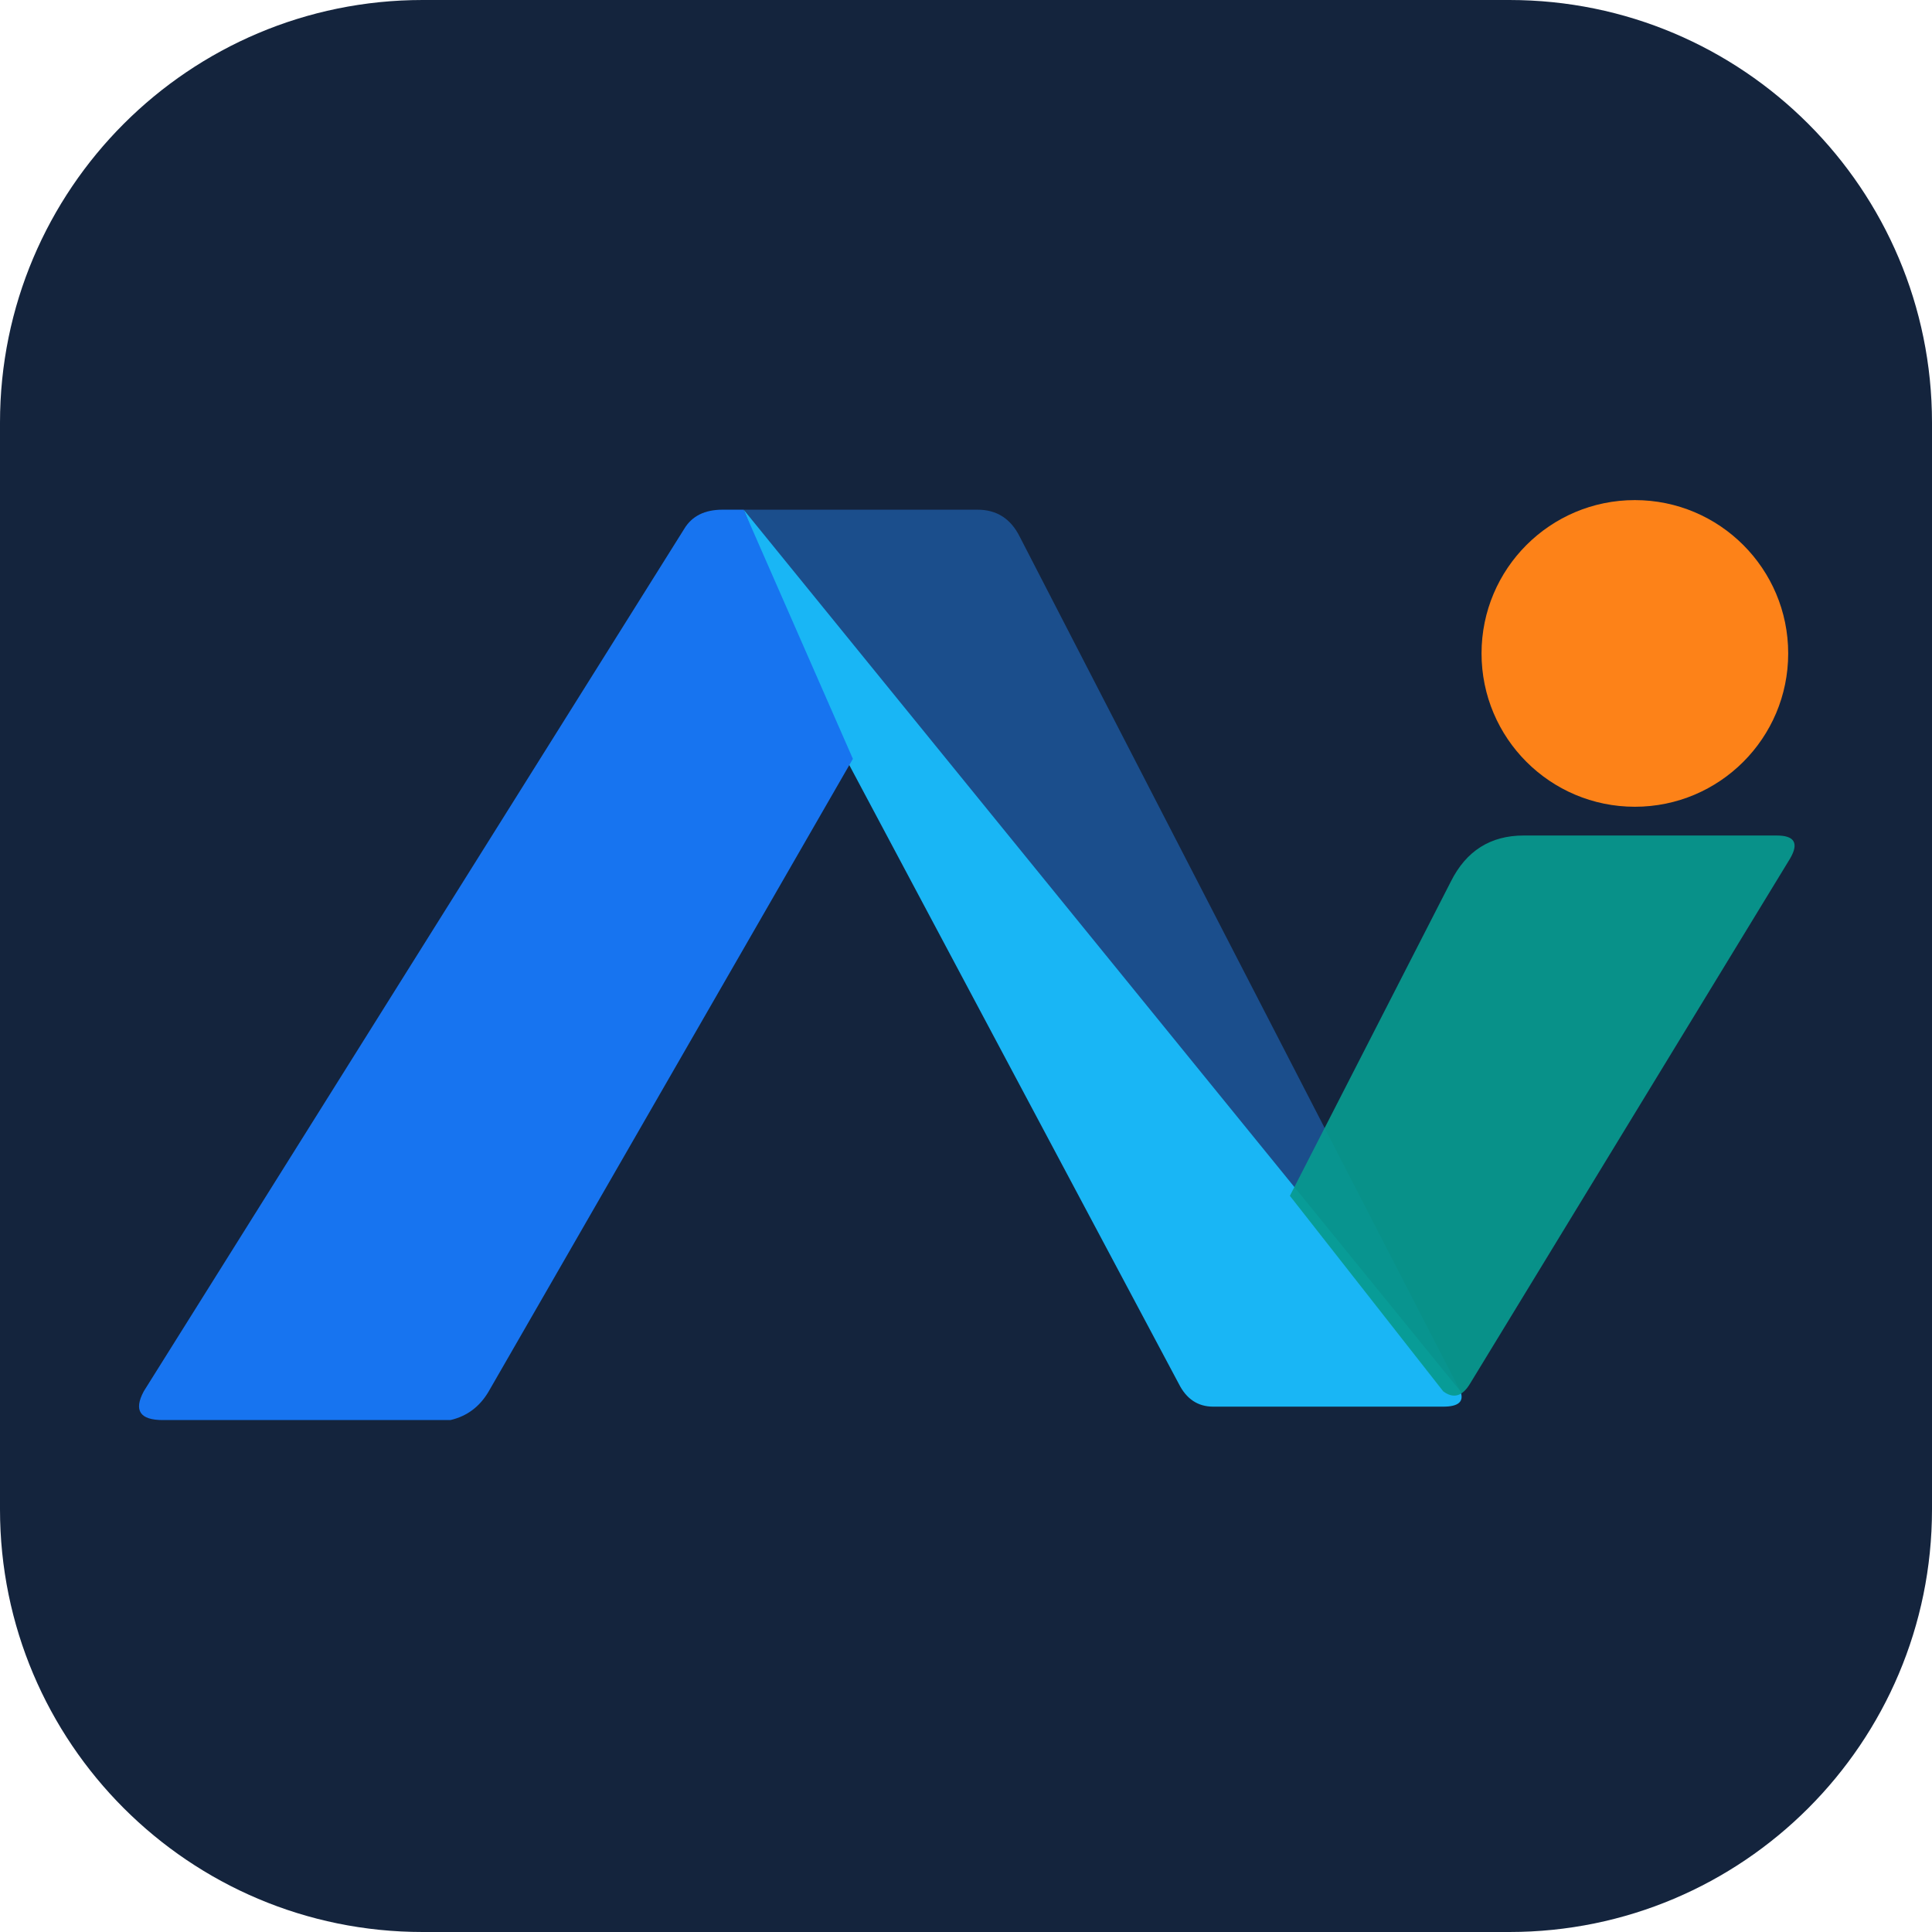
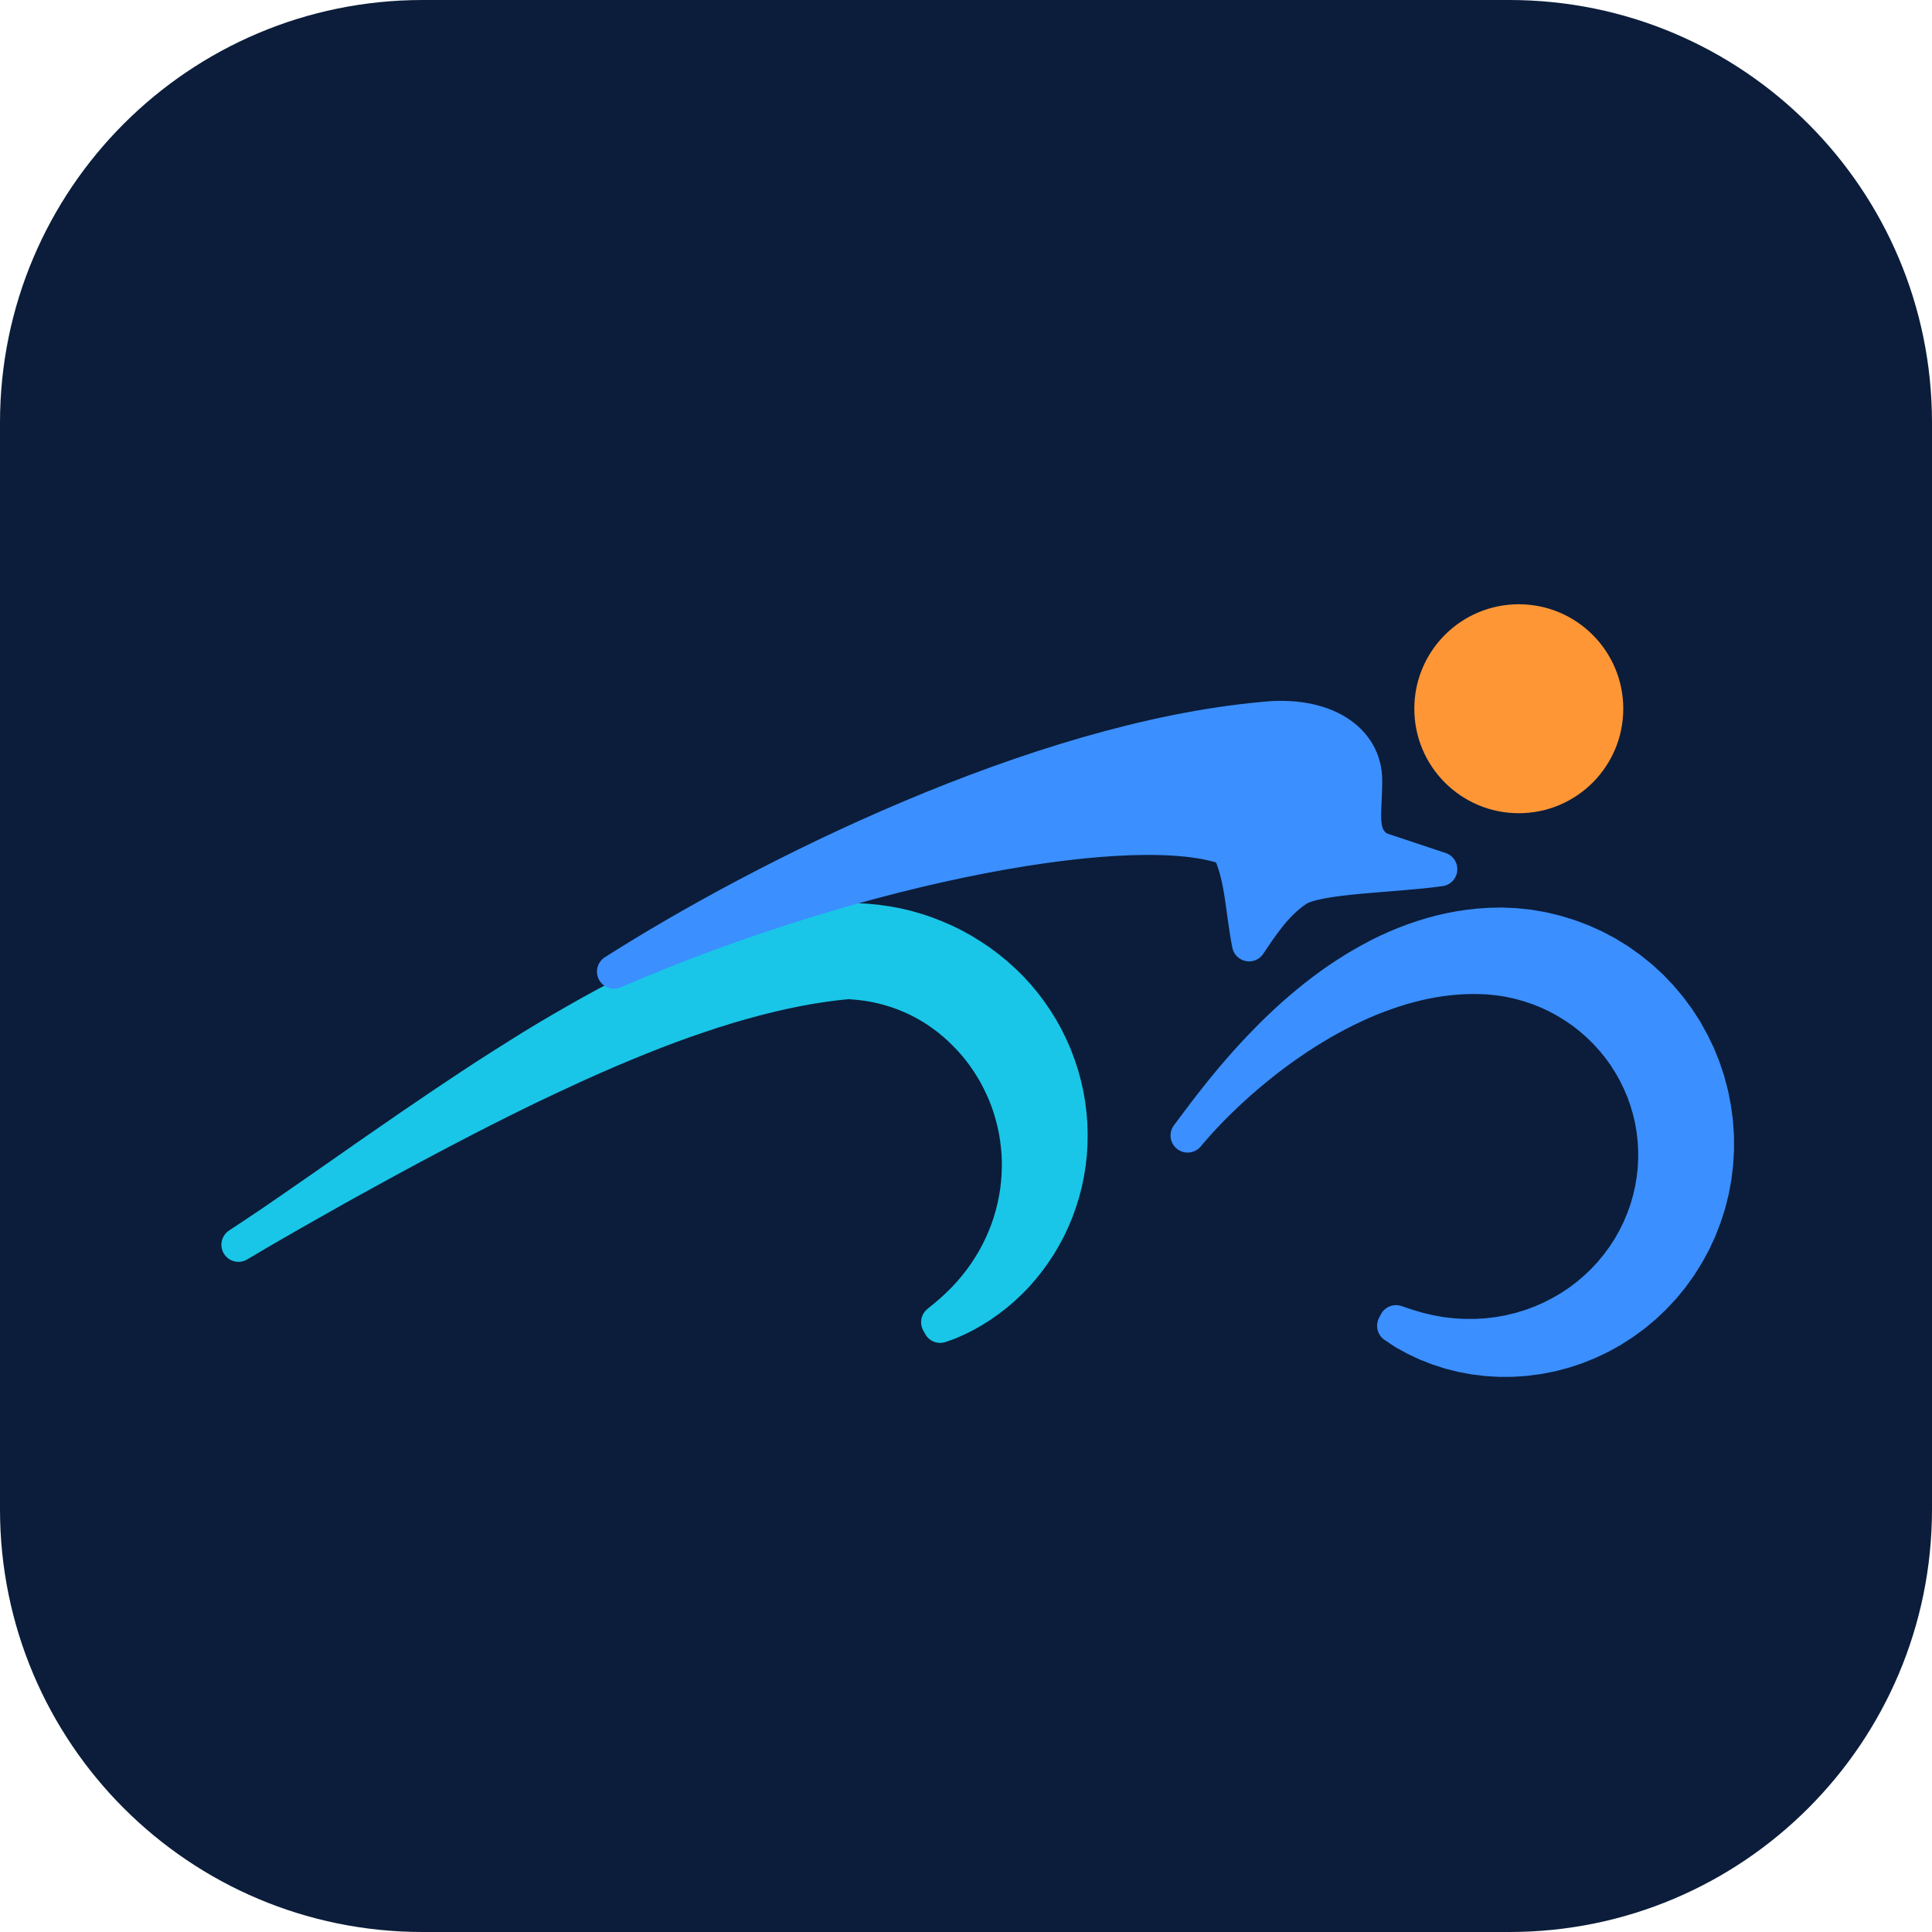
<svg xmlns="http://www.w3.org/2000/svg" viewBox="0 0 64 64">
-   <rect width="64" height="64" rx="14" fill="#14243D" />
-   <g transform="translate(4 16.63) scale(0.06349) translate(-58 -58)">
-     <path d="M383 62 L505 62 Q520 62 527 76 L757 522 L622 528 Z" fill="#1B4E8C" />
-     <path d="M383 62 L757 522 Q760 530 748 530 L628 530 Q616 530 610 518 L430 180 Z" fill="#19B6F5" />
-     <path d="M80 537 Q62 537 70 522 L352 72 Q358 62 372 62 L383 62 L440 192 L250 522 Q243 534 230 537 Z" fill="#1774F0" />
-     <path d="M790 232 L922 232 Q936 232 929 244 L762 518 Q756 528 748 522 L668 420 L752 256 Q764 232 790 232 Z" fill="#079A8F" opacity="0.92" />
-     <circle cx="848" cy="137" r="80" fill="#FD8218" />
+   <rect width="64" height="64" rx="14" fill="#0B1D3A" />
+   <g transform="translate(-16.53,15.90) scale(0.2262)">
+     <path fill="#19C6E8" stroke="#19C6E8" stroke-width="5" stroke-linejoin="round" d="M108.00,112.00 L110.43,110.56 L112.87,109.14 L115.31,107.74 L117.75,106.35 L120.18,104.98 L122.61,103.61 L125.03,102.27 L127.45,100.94 L129.86,99.62 L132.26,98.32 L134.65,97.04 L137.03,95.78 L139.40,94.54 L141.76,93.32 L144.11,92.12 L146.44,90.95 L148.76,89.80 L151.07,88.68 L153.37,87.59 L155.65,86.53 L157.91,85.49 L160.16,84.49 L162.39,83.52 L164.61,82.59 L166.81,81.69 L168.99,80.83 L171.15,80.01 L173.30,79.23 L175.43,78.50 L177.53,77.80 L179.62,77.15 L181.69,76.55 L183.74,75.99 L185.77,75.48 L187.78,75.02 L189.76,74.61 L191.73,74.25 L193.67,73.95 L195.60,73.70 L197.31,73.52 L198.08,73.58 L199.16,73.68 L200.23,73.82 L201.29,74.01 L202.34,74.24 L203.38,74.52 L204.41,74.84 L205.42,75.20 L206.41,75.61 L207.39,76.05 L208.34,76.54 L209.28,77.07 L210.19,77.64 L211.07,78.25 L211.93,78.89 L212.76,79.57 L213.56,80.28 L214.33,81.03 L215.08,81.80 L215.79,82.60 L216.47,83.43 L217.12,84.29 L217.73,85.18 L218.31,86.09 L218.86,87.02 L219.36,87.98 L219.83,88.96 L220.27,89.96 L220.66,90.98 L221.01,92.01 L221.32,93.07 L221.59,94.13 L221.82,95.22 L222.00,96.31 L222.14,97.41 L222.24,98.53 L222.29,99.65 L222.29,100.78 L222.25,101.91 L222.16,103.04 L222.03,104.18 L221.84,105.31 L221.61,106.44 L221.33,107.57 L221.00,108.69 L220.63,109.80 L220.20,110.90 L219.73,111.98 L219.21,113.05 L218.64,114.11 L218.02,115.14 L217.36,116.16 L216.65,117.15 L215.89,118.12 L215.09,119.06 L214.25,119.97 L213.36,120.85 L212.43,121.71 L211.47,122.53 L210.47,123.34 L210.76,123.87 L212.00,123.43 L213.21,122.90 L214.40,122.31 L215.57,121.65 L216.70,120.94 L217.81,120.16 L218.89,119.33 L219.93,118.45 L220.93,117.51 L221.89,116.53 L222.80,115.49 L223.67,114.41 L224.49,113.28 L225.27,112.11 L225.98,110.90 L226.65,109.66 L227.25,108.38 L227.80,107.06 L228.28,105.72 L228.71,104.35 L229.07,102.96 L229.36,101.55 L229.59,100.13 L229.75,98.69 L229.84,97.24 L229.86,95.78 L229.82,94.32 L229.70,92.86 L229.52,91.40 L229.27,89.96 L228.94,88.52 L228.55,87.09 L228.09,85.69 L227.57,84.31 L226.97,82.95 L226.32,81.62 L225.60,80.32 L224.81,79.05 L223.97,77.82 L223.07,76.63 L222.12,75.49 L221.11,74.39 L220.04,73.35 L218.93,72.35 L217.78,71.41 L216.58,70.51 L215.34,69.68 L214.07,68.90 L212.77,68.18 L211.43,67.52 L210.06,66.93 L208.67,66.39 L207.26,65.92 L205.83,65.51 L204.38,65.17 L202.92,64.90 L201.44,64.69 L199.97,64.55 L198.48,64.47 L196.69,64.48 L194.34,64.81 L192.18,65.20 L190.02,65.66 L187.86,66.18 L185.70,66.76 L183.53,67.40 L181.37,68.10 L179.20,68.86 L177.04,69.68 L174.87,70.54 L172.70,71.46 L170.53,72.43 L168.36,73.44 L166.19,74.50 L164.02,75.61 L161.84,76.75 L159.66,77.94 L157.48,79.17 L155.29,80.43 L153.10,81.72 L150.91,83.05 L148.72,84.42 L146.52,85.81 L144.31,87.22 L142.10,88.67 L139.89,90.14 L137.66,91.63 L135.44,93.14 L133.20,94.66 L130.96,96.21 L128.71,97.76 L126.45,99.33 L124.19,100.91 L121.91,102.50 L119.63,104.09 L117.33,105.68 L115.02,107.28 L112.70,108.87 L110.36,110.44 L108.00,112.00 Z" />
+     <path fill="#3B8FFF" stroke="#3B8FFF" stroke-width="5" stroke-linejoin="round" d="M163,72 C185,58 225,38 258,35 C267,34 273,38 273,44 C273,49 272,52 275,54 L284,57 C277,58 266,58 263,60 C260,62 258,65 256,68 C255,63 255,58 253,54 C240,49 200,56 163,72 Z" />
+     <path fill="#3B8FFF" stroke="#3B8FFF" stroke-width="5" stroke-linejoin="round" d="M247.00,96.00 L247.87,94.98 L248.76,93.97 L249.69,92.98 L250.63,92.00 L251.60,91.04 L252.58,90.09 L253.58,89.16 L254.60,88.24 L255.64,87.34 L256.69,86.46 L257.75,85.60 L258.83,84.75 L259.92,83.93 L261.02,83.13 L262.13,82.36 L263.25,81.60 L264.38,80.87 L265.52,80.17 L266.66,79.49 L267.81,78.85 L268.97,78.22 L270.13,77.63 L271.30,77.07 L272.46,76.54 L273.63,76.04 L274.81,75.58 L275.98,75.15 L277.15,74.75 L278.32,74.38 L279.49,74.06 L280.66,73.76 L281.83,73.51 L282.99,73.29 L284.15,73.11 L285.30,72.97 L286.45,72.87 L287.59,72.80 L288.73,72.78 L289.87,72.79 L290.96,72.84 L292.51,72.99 L294.01,73.22 L295.49,73.54 L296.94,73.94 L298.36,74.42 L299.75,74.97 L301.10,75.61 L302.40,76.31 L303.66,77.09 L304.88,77.93 L306.04,78.84 L307.15,79.81 L308.20,80.84 L309.19,81.93 L310.12,83.06 L310.98,84.25 L311.77,85.49 L312.49,86.76 L313.14,88.08 L313.72,89.43 L314.21,90.81 L314.63,92.22 L314.97,93.66 L315.22,95.11 L315.39,96.58 L315.48,98.06 L315.48,99.54 L315.40,101.02 L315.23,102.51 L314.98,103.98 L314.64,105.44 L314.22,106.88 L313.71,108.30 L313.12,109.70 L312.45,111.06 L311.70,112.39 L310.87,113.67 L309.96,114.91 L308.98,116.11 L307.93,117.24 L306.80,118.32 L305.61,119.34 L304.36,120.29 L303.04,121.17 L301.67,121.97 L300.25,122.70 L298.78,123.35 L297.27,123.91 L295.72,124.38 L294.13,124.77 L292.51,125.06 L290.87,125.26 L289.21,125.36 L287.54,125.36 L285.86,125.27 L284.18,125.08 L282.50,124.78 L280.83,124.39 L279.18,123.90 L277.52,123.34 L277.25,123.87 L278.74,124.86 L280.32,125.73 L281.96,126.50 L283.66,127.17 L285.40,127.73 L287.19,128.18 L289.01,128.52 L290.86,128.74 L292.72,128.85 L294.60,128.84 L296.49,128.71 L298.37,128.46 L300.24,128.10 L302.09,127.61 L303.92,127.01 L305.71,126.29 L307.46,125.46 L309.16,124.52 L310.80,123.46 L312.38,122.31 L313.89,121.05 L315.32,119.69 L316.67,118.25 L317.93,116.71 L319.09,115.10 L320.15,113.41 L321.11,111.66 L321.95,109.84 L322.68,107.97 L323.30,106.05 L323.79,104.10 L324.16,102.11 L324.40,100.10 L324.52,98.08 L324.51,96.05 L324.37,94.02 L324.10,92.00 L323.71,90.01 L323.19,88.03 L322.55,86.10 L321.79,84.21 L320.90,82.37 L319.91,80.58 L318.80,78.87 L317.59,77.23 L316.27,75.67 L314.86,74.19 L313.36,72.82 L311.77,71.54 L310.11,70.36 L308.38,69.30 L306.59,68.35 L304.74,67.52 L302.85,66.81 L300.92,66.22 L298.96,65.75 L296.98,65.41 L294.99,65.20 L292.99,65.11 L291.04,65.16 L289.58,65.26 L288.18,65.42 L286.79,65.63 L285.42,65.89 L284.06,66.20 L282.72,66.56 L281.39,66.97 L280.08,67.42 L278.78,67.91 L277.51,68.44 L276.25,69.01 L275.00,69.62 L273.78,70.27 L272.57,70.95 L271.38,71.66 L270.21,72.40 L269.05,73.17 L267.91,73.97 L266.79,74.80 L265.69,75.65 L264.60,76.53 L263.53,77.43 L262.47,78.35 L261.44,79.29 L260.42,80.25 L259.41,81.23 L258.43,82.23 L257.46,83.23 L256.50,84.26 L255.56,85.29 L254.64,86.34 L253.73,87.39 L252.84,88.45 L251.97,89.52 L251.11,90.60 L250.26,91.68 L249.43,92.76 L248.61,93.85 L247.80,94.93 L247.00,96.00 Z" />
+     <circle fill="#FF9636" cx="295.5" cy="33.5" r="15.3" />
  </g>
</svg>
